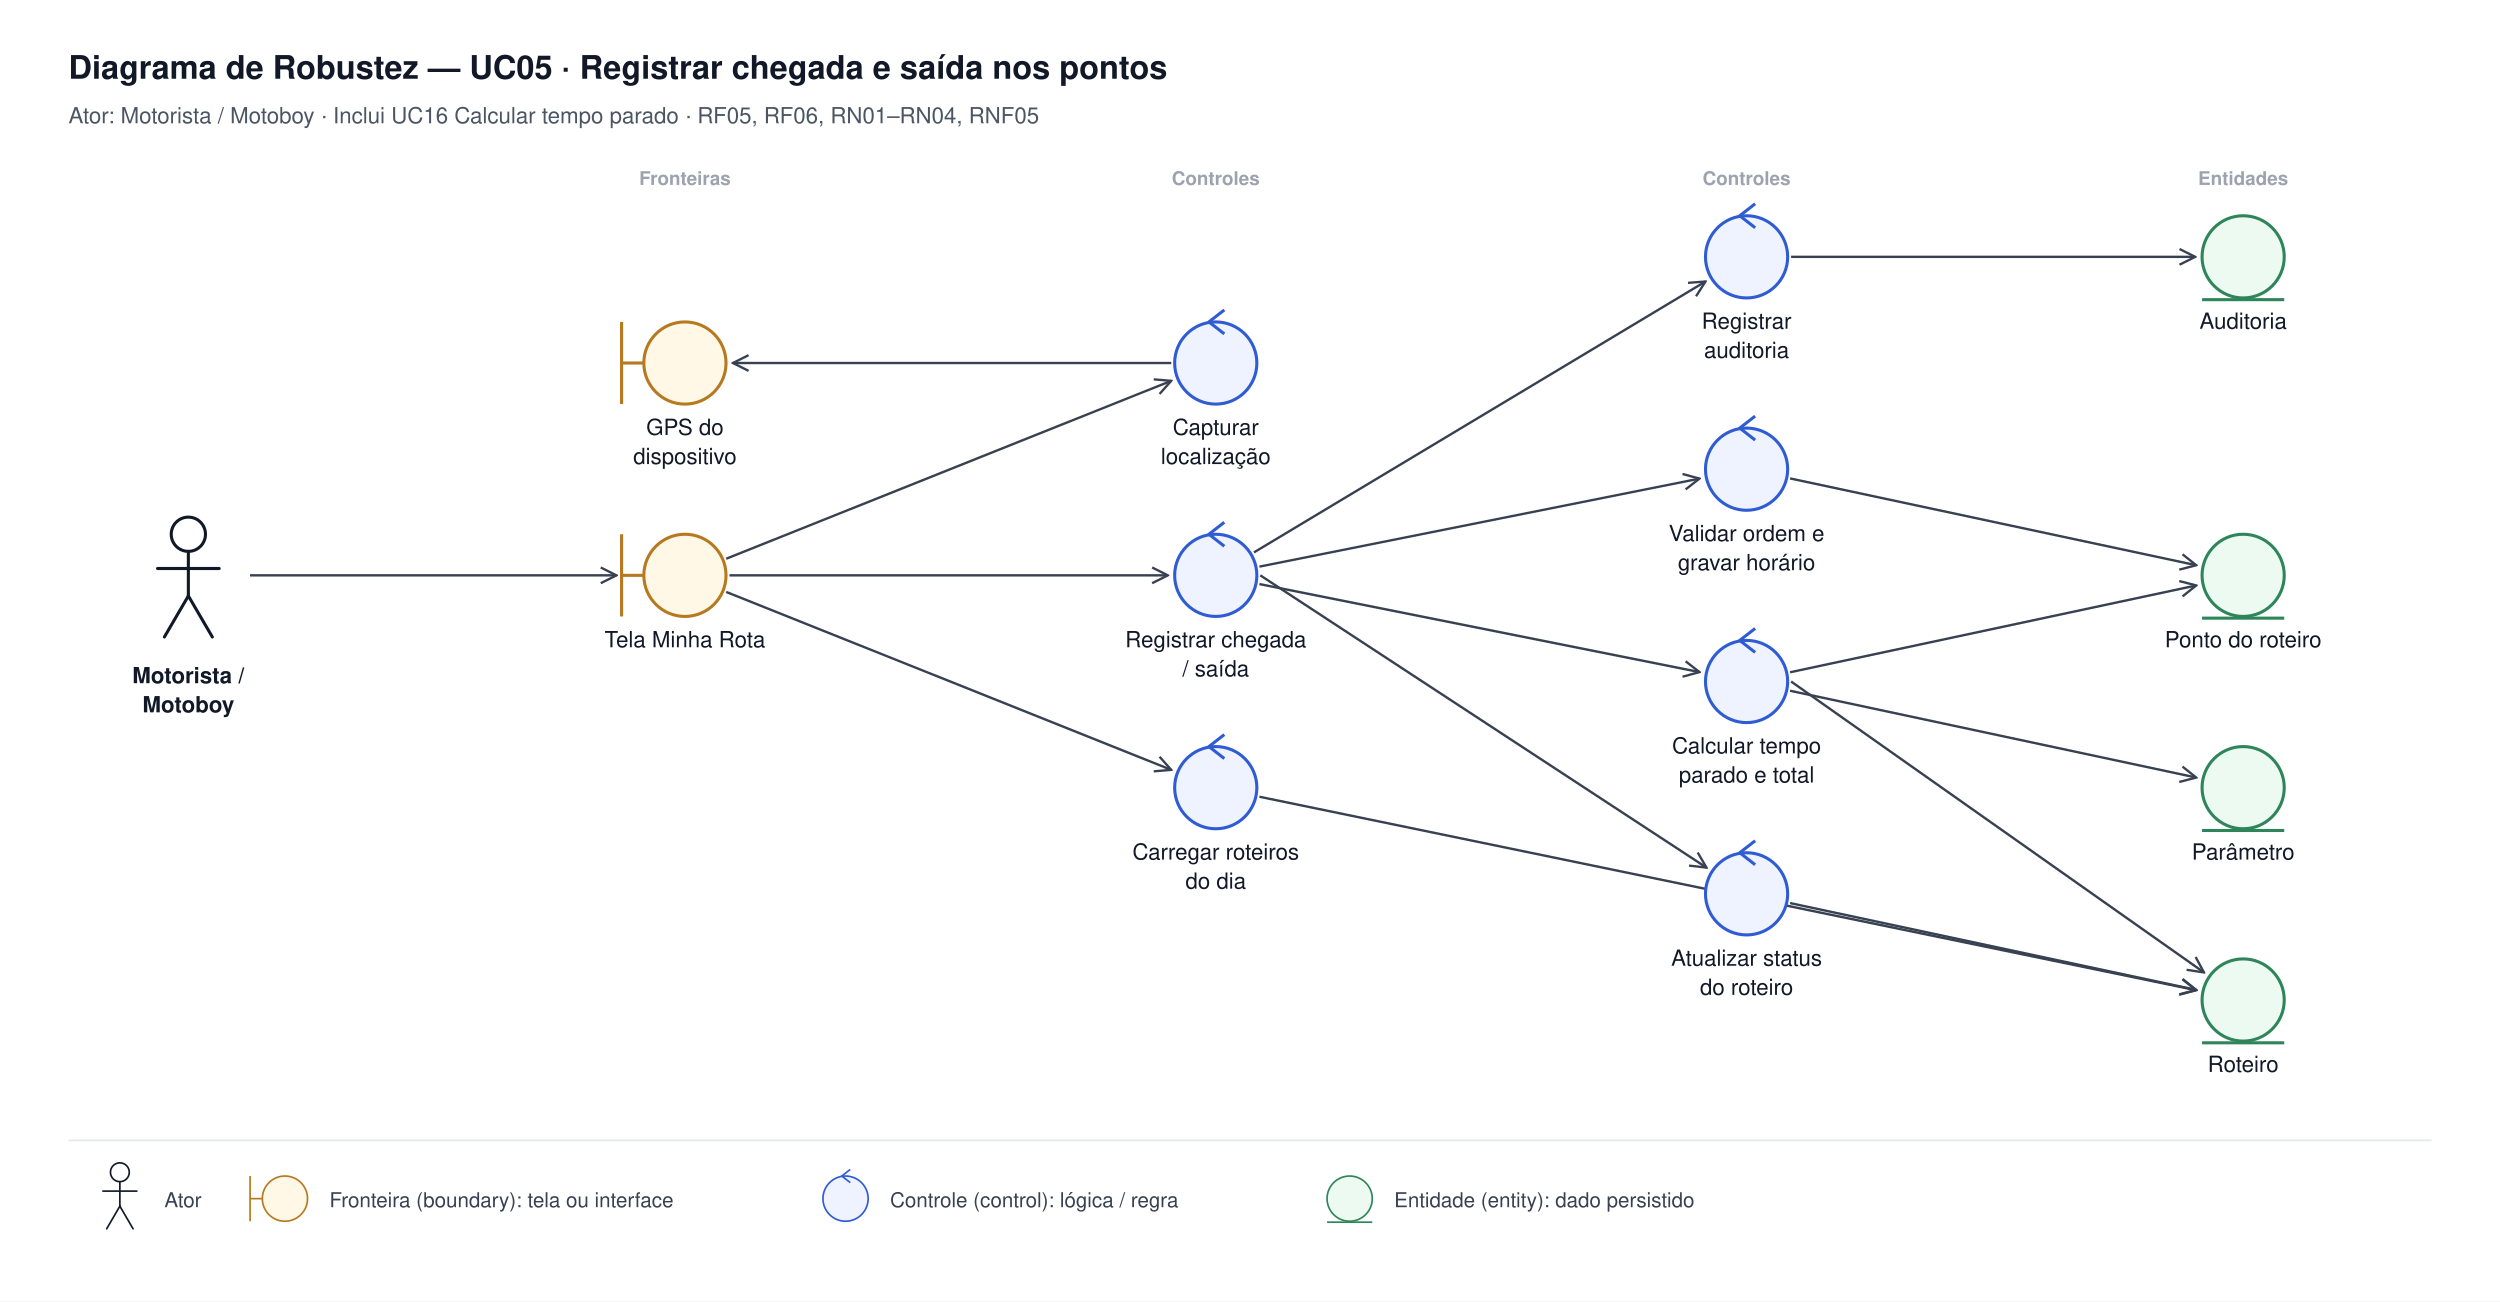
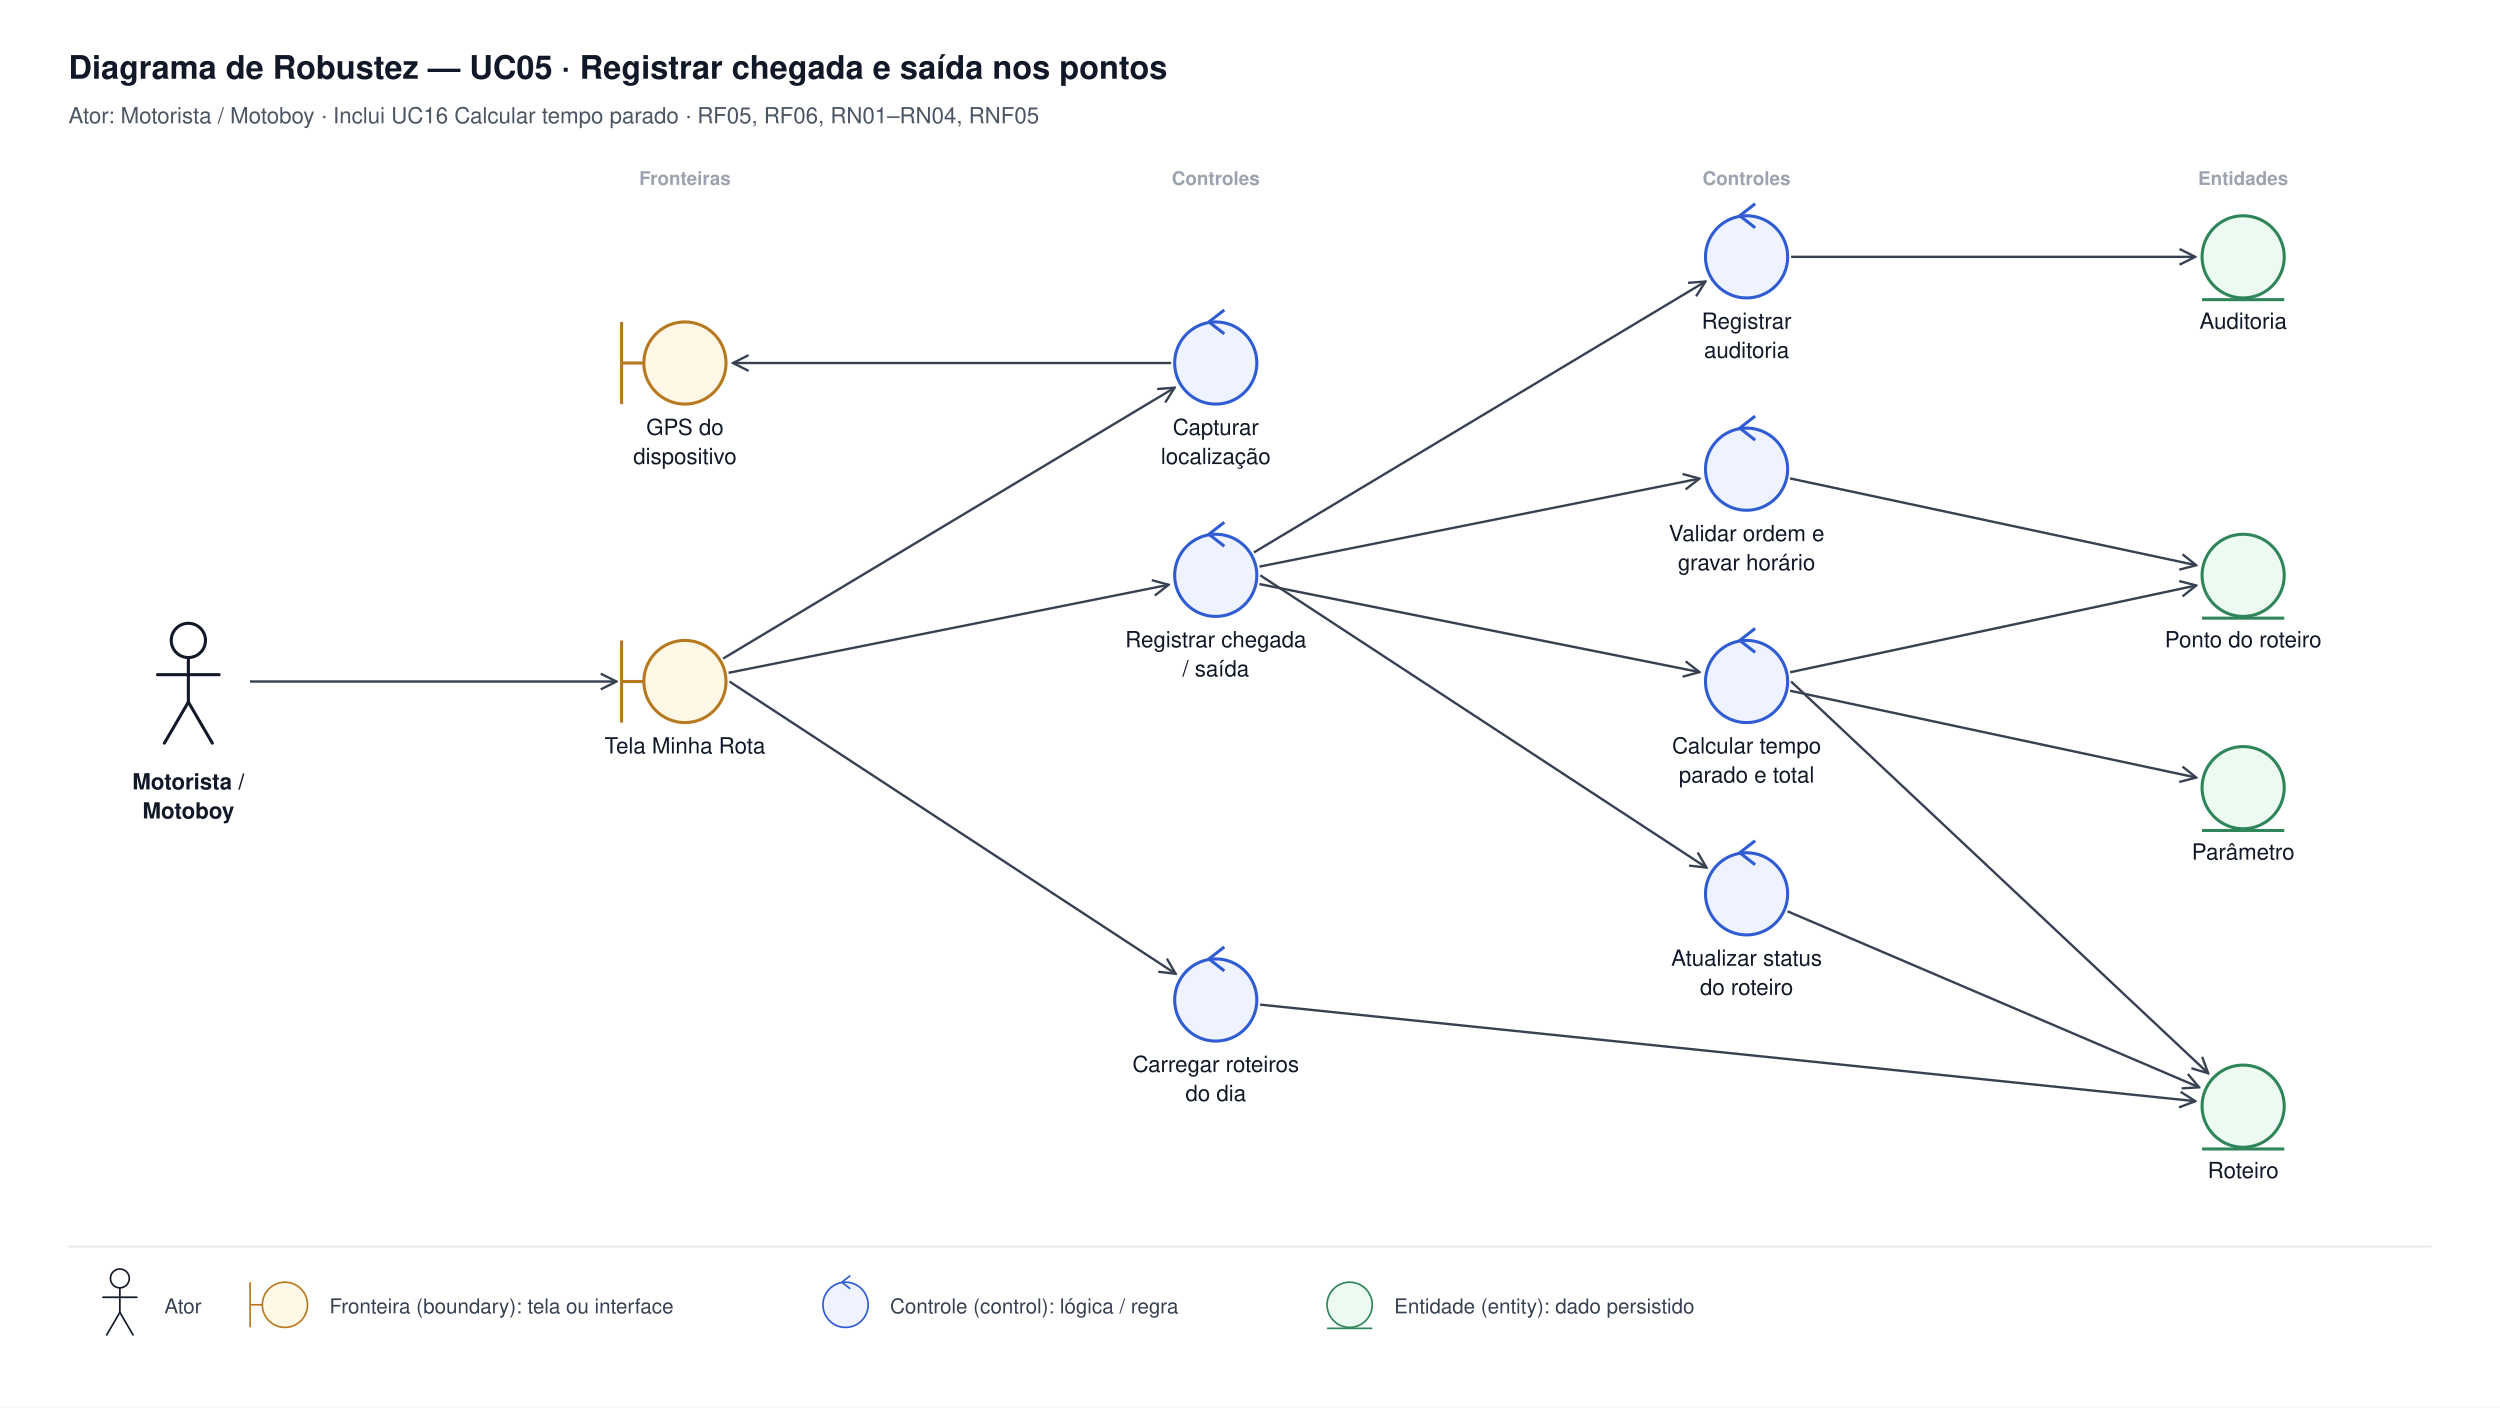
- <svg xmlns="http://www.w3.org/2000/svg" width="1460" height="760" viewBox="0 0 1460 760">
+ <svg xmlns="http://www.w3.org/2000/svg" width="1460" height="822" viewBox="0 0 1460 822">
  <defs>
    <marker id="seta" viewBox="0 0 12 12" refX="11" refY="6" markerWidth="11" markerHeight="11" markerUnits="userSpaceOnUse" orient="auto">
      <path d="M1,1 L11,6 L1,11" fill="none" stroke="#374151" stroke-width="1.5" />
    </marker>
  </defs>
-   <rect width="1460" height="760" fill="#fff" />
+   <rect width="1460" height="822" fill="#fff" />
  <text x="40.0" y="46.0" font-family="Segoe UI, Helvetica, Arial, sans-serif" font-size="19" font-weight="700" fill="#111827" text-anchor="start">Diagrama de Robustez — UC05 · Registrar chegada e saída nos pontos</text>
  <text x="40.0" y="72.0" font-family="Segoe UI, Helvetica, Arial, sans-serif" font-size="13" font-weight="400" fill="#4b5563" text-anchor="start">Ator: Motorista / Motoboy · Inclui UC16 Calcular tempo parado · RF05, RF06, RN01–RN04, RNF05</text>
  <text x="400.0" y="108.0" font-family="Segoe UI, Helvetica, Arial, sans-serif" font-size="11" font-weight="600" fill="#9ca3af" text-anchor="middle">Fronteiras</text>
  <text x="710.0" y="108.0" font-family="Segoe UI, Helvetica, Arial, sans-serif" font-size="11" font-weight="600" fill="#9ca3af" text-anchor="middle">Controles</text>
  <text x="1020.0" y="108.0" font-family="Segoe UI, Helvetica, Arial, sans-serif" font-size="11" font-weight="600" fill="#9ca3af" text-anchor="middle">Controles</text>
  <text x="1310.0" y="108.0" font-family="Segoe UI, Helvetica, Arial, sans-serif" font-size="11" font-weight="600" fill="#9ca3af" text-anchor="middle">Entidades</text>
-   <line x1="146.0" y1="336.0" x2="360.0" y2="336.0" stroke="#374151" stroke-width="1.4" marker-end="url(#seta)" />
-   <line x1="424.1" y1="345.7" x2="684.0" y2="449.6" stroke="#374151" stroke-width="1.4" marker-end="url(#seta)" />
-   <line x1="735.5" y1="465.3" x2="1282.6" y2="578.3" stroke="#374151" stroke-width="1.4" marker-end="url(#seta)" />
-   <line x1="424.1" y1="326.3" x2="684.0" y2="222.4" stroke="#374151" stroke-width="1.4" marker-end="url(#seta)" />
+   <line x1="146.0" y1="398.0" x2="360.0" y2="398.0" stroke="#374151" stroke-width="1.4" marker-end="url(#seta)" />
+   <line x1="426.0" y1="398.0" x2="686.6" y2="568.7" stroke="#374151" stroke-width="1.4" marker-end="url(#seta)" />
+   <line x1="735.9" y1="586.7" x2="1282.1" y2="643.1" stroke="#374151" stroke-width="1.4" marker-end="url(#seta)" />
+   <line x1="422.3" y1="384.6" x2="686.0" y2="226.4" stroke="#374151" stroke-width="1.4" marker-end="url(#seta)" />
  <line x1="684.0" y1="212.0" x2="428.0" y2="212.0" stroke="#374151" stroke-width="1.4" marker-end="url(#seta)" />
-   <line x1="426.0" y1="336.0" x2="682.0" y2="336.0" stroke="#374151" stroke-width="1.4" marker-end="url(#seta)" />
+   <line x1="425.5" y1="392.9" x2="682.5" y2="341.5" stroke="#374151" stroke-width="1.4" marker-end="url(#seta)" />
  <line x1="735.5" y1="330.9" x2="992.5" y2="279.5" stroke="#374151" stroke-width="1.4" marker-end="url(#seta)" />
  <line x1="735.5" y1="341.1" x2="992.5" y2="392.5" stroke="#374151" stroke-width="1.4" marker-end="url(#seta)" />
  <line x1="736.0" y1="336.0" x2="996.6" y2="506.7" stroke="#374151" stroke-width="1.4" marker-end="url(#seta)" />
  <line x1="732.3" y1="322.6" x2="996.0" y2="164.4" stroke="#374151" stroke-width="1.4" marker-end="url(#seta)" />
  <line x1="1045.4" y1="279.4" x2="1282.6" y2="330.1" stroke="#374151" stroke-width="1.4" marker-end="url(#seta)" />
  <line x1="1045.4" y1="392.6" x2="1282.6" y2="341.9" stroke="#374151" stroke-width="1.4" marker-end="url(#seta)" />
  <line x1="1045.4" y1="403.4" x2="1282.6" y2="454.1" stroke="#374151" stroke-width="1.4" marker-end="url(#seta)" />
-   <line x1="1046.0" y1="398.0" x2="1287.1" y2="567.9" stroke="#374151" stroke-width="1.4" marker-end="url(#seta)" />
-   <line x1="1045.4" y1="527.4" x2="1282.6" y2="578.1" stroke="#374151" stroke-width="1.4" marker-end="url(#seta)" />
+   <line x1="1046.0" y1="398.0" x2="1289.6" y2="626.8" stroke="#374151" stroke-width="1.4" marker-end="url(#seta)" />
+   <line x1="1043.9" y1="532.2" x2="1284.3" y2="635.0" stroke="#374151" stroke-width="1.4" marker-end="url(#seta)" />
  <line x1="1046.0" y1="150.0" x2="1282.0" y2="150.0" stroke="#374151" stroke-width="1.4" marker-end="url(#seta)" />
  <g stroke="#111827" stroke-width="1.8" fill="none" stroke-linecap="round">
-     <circle cx="110" cy="312.0" r="10" fill="#fff" />
-     <line x1="110" y1="322.0" x2="110" y2="348.0" />
-     <line x1="92" y1="332.0" x2="128" y2="332.0" />
-     <line x1="110" y1="348.0" x2="96" y2="372.0" />
-     <line x1="110" y1="348.0" x2="124" y2="372.0" />
+     <circle cx="110" cy="374.0" r="10" fill="#fff" />
+     <line x1="110" y1="384.0" x2="110" y2="410.0" />
+     <line x1="92" y1="394.0" x2="128" y2="394.0" />
+     <line x1="110" y1="410.0" x2="96" y2="434.0" />
+     <line x1="110" y1="410.0" x2="124" y2="434.0" />
  </g>
-   <text x="110.0" y="399.0" font-family="Segoe UI, Helvetica, Arial, sans-serif" font-size="13" font-weight="600" fill="#111827" text-anchor="middle" stroke="#ffffff" stroke-width="5" stroke-linejoin="round" paint-order="stroke">Motorista /</text>
-   <text x="110.0" y="416.0" font-family="Segoe UI, Helvetica, Arial, sans-serif" font-size="13" font-weight="600" fill="#111827" text-anchor="middle" stroke="#ffffff" stroke-width="5" stroke-linejoin="round" paint-order="stroke">Motoboy</text>
-   <circle cx="400" cy="336.0" r="24" fill="#fff8e6" stroke="#b7791f" stroke-width="1.8" />
-   <line x1="363" y1="312.0" x2="363" y2="360.0" stroke="#b7791f" stroke-width="1.8" />
-   <line x1="363" y1="336.0" x2="376" y2="336.0" stroke="#b7791f" stroke-width="1.8" />
-   <text x="400.0" y="378.0" font-family="Segoe UI, Helvetica, Arial, sans-serif" font-size="13" font-weight="500" fill="#111827" text-anchor="middle" stroke="#ffffff" stroke-width="5" stroke-linejoin="round" paint-order="stroke">Tela Minha Rota</text>
+   <text x="110.0" y="461.0" font-family="Segoe UI, Helvetica, Arial, sans-serif" font-size="13" font-weight="600" fill="#111827" text-anchor="middle" stroke="#ffffff" stroke-width="5" stroke-linejoin="round" paint-order="stroke">Motorista /</text>
+   <text x="110.0" y="478.0" font-family="Segoe UI, Helvetica, Arial, sans-serif" font-size="13" font-weight="600" fill="#111827" text-anchor="middle" stroke="#ffffff" stroke-width="5" stroke-linejoin="round" paint-order="stroke">Motoboy</text>
+   <circle cx="400" cy="398.0" r="24" fill="#fff8e6" stroke="#b7791f" stroke-width="1.8" />
+   <line x1="363" y1="374.0" x2="363" y2="422.0" stroke="#b7791f" stroke-width="1.8" />
+   <line x1="363" y1="398.0" x2="376" y2="398.0" stroke="#b7791f" stroke-width="1.8" />
+   <text x="400.0" y="440.0" font-family="Segoe UI, Helvetica, Arial, sans-serif" font-size="13" font-weight="500" fill="#111827" text-anchor="middle" stroke="#ffffff" stroke-width="5" stroke-linejoin="round" paint-order="stroke">Tela Minha Rota</text>
  <circle cx="400" cy="212.0" r="24" fill="#fff8e6" stroke="#b7791f" stroke-width="1.8" />
  <line x1="363" y1="188.0" x2="363" y2="236.0" stroke="#b7791f" stroke-width="1.8" />
  <line x1="363" y1="212.0" x2="376" y2="212.0" stroke="#b7791f" stroke-width="1.8" />
  <text x="400.0" y="254.0" font-family="Segoe UI, Helvetica, Arial, sans-serif" font-size="13" font-weight="500" fill="#111827" text-anchor="middle" stroke="#ffffff" stroke-width="5" stroke-linejoin="round" paint-order="stroke">GPS do</text>
  <text x="400.0" y="271.0" font-family="Segoe UI, Helvetica, Arial, sans-serif" font-size="13" font-weight="500" fill="#111827" text-anchor="middle" stroke="#ffffff" stroke-width="5" stroke-linejoin="round" paint-order="stroke">dispositivo</text>
-   <circle cx="710" cy="460.0" r="24" fill="#eef3ff" stroke="#2f5bd3" stroke-width="1.8" />
-   <path d="M715,429.0 L706,436.0 L715,443.0" fill="none" stroke="#2f5bd3" stroke-width="1.8" stroke-linejoin="round" />
-   <text x="710.0" y="502.0" font-family="Segoe UI, Helvetica, Arial, sans-serif" font-size="13" font-weight="500" fill="#111827" text-anchor="middle" stroke="#ffffff" stroke-width="5" stroke-linejoin="round" paint-order="stroke">Carregar roteiros</text>
-   <text x="710.0" y="519.0" font-family="Segoe UI, Helvetica, Arial, sans-serif" font-size="13" font-weight="500" fill="#111827" text-anchor="middle" stroke="#ffffff" stroke-width="5" stroke-linejoin="round" paint-order="stroke">do dia</text>
+   <circle cx="710" cy="584.0" r="24" fill="#eef3ff" stroke="#2f5bd3" stroke-width="1.8" />
+   <path d="M715,553.0 L706,560.0 L715,567.0" fill="none" stroke="#2f5bd3" stroke-width="1.8" stroke-linejoin="round" />
+   <text x="710.0" y="626.0" font-family="Segoe UI, Helvetica, Arial, sans-serif" font-size="13" font-weight="500" fill="#111827" text-anchor="middle" stroke="#ffffff" stroke-width="5" stroke-linejoin="round" paint-order="stroke">Carregar roteiros</text>
+   <text x="710.0" y="643.0" font-family="Segoe UI, Helvetica, Arial, sans-serif" font-size="13" font-weight="500" fill="#111827" text-anchor="middle" stroke="#ffffff" stroke-width="5" stroke-linejoin="round" paint-order="stroke">do dia</text>
  <circle cx="710" cy="212.0" r="24" fill="#eef3ff" stroke="#2f5bd3" stroke-width="1.8" />
  <path d="M715,181.0 L706,188.0 L715,195.0" fill="none" stroke="#2f5bd3" stroke-width="1.8" stroke-linejoin="round" />
  <text x="710.0" y="254.0" font-family="Segoe UI, Helvetica, Arial, sans-serif" font-size="13" font-weight="500" fill="#111827" text-anchor="middle" stroke="#ffffff" stroke-width="5" stroke-linejoin="round" paint-order="stroke">Capturar</text>
  <text x="710.0" y="271.0" font-family="Segoe UI, Helvetica, Arial, sans-serif" font-size="13" font-weight="500" fill="#111827" text-anchor="middle" stroke="#ffffff" stroke-width="5" stroke-linejoin="round" paint-order="stroke">localização</text>
  <circle cx="710" cy="336.0" r="24" fill="#eef3ff" stroke="#2f5bd3" stroke-width="1.8" />
  <path d="M715,305.0 L706,312.0 L715,319.0" fill="none" stroke="#2f5bd3" stroke-width="1.8" stroke-linejoin="round" />
  <text x="710.0" y="378.0" font-family="Segoe UI, Helvetica, Arial, sans-serif" font-size="13" font-weight="500" fill="#111827" text-anchor="middle" stroke="#ffffff" stroke-width="5" stroke-linejoin="round" paint-order="stroke">Registrar chegada</text>
  <text x="710.0" y="395.0" font-family="Segoe UI, Helvetica, Arial, sans-serif" font-size="13" font-weight="500" fill="#111827" text-anchor="middle" stroke="#ffffff" stroke-width="5" stroke-linejoin="round" paint-order="stroke">/ saída</text>
  <circle cx="1020" cy="274.0" r="24" fill="#eef3ff" stroke="#2f5bd3" stroke-width="1.8" />
  <path d="M1025,243.0 L1016,250.0 L1025,257.0" fill="none" stroke="#2f5bd3" stroke-width="1.8" stroke-linejoin="round" />
  <text x="1020.0" y="316.0" font-family="Segoe UI, Helvetica, Arial, sans-serif" font-size="13" font-weight="500" fill="#111827" text-anchor="middle" stroke="#ffffff" stroke-width="5" stroke-linejoin="round" paint-order="stroke">Validar ordem e</text>
  <text x="1020.0" y="333.0" font-family="Segoe UI, Helvetica, Arial, sans-serif" font-size="13" font-weight="500" fill="#111827" text-anchor="middle" stroke="#ffffff" stroke-width="5" stroke-linejoin="round" paint-order="stroke">gravar horário</text>
  <circle cx="1020" cy="398.0" r="24" fill="#eef3ff" stroke="#2f5bd3" stroke-width="1.8" />
  <path d="M1025,367.0 L1016,374.0 L1025,381.0" fill="none" stroke="#2f5bd3" stroke-width="1.8" stroke-linejoin="round" />
  <text x="1020.0" y="440.0" font-family="Segoe UI, Helvetica, Arial, sans-serif" font-size="13" font-weight="500" fill="#111827" text-anchor="middle" stroke="#ffffff" stroke-width="5" stroke-linejoin="round" paint-order="stroke">Calcular tempo</text>
  <text x="1020.0" y="457.0" font-family="Segoe UI, Helvetica, Arial, sans-serif" font-size="13" font-weight="500" fill="#111827" text-anchor="middle" stroke="#ffffff" stroke-width="5" stroke-linejoin="round" paint-order="stroke">parado e total</text>
  <circle cx="1020" cy="522.0" r="24" fill="#eef3ff" stroke="#2f5bd3" stroke-width="1.8" />
  <path d="M1025,491.0 L1016,498.0 L1025,505.0" fill="none" stroke="#2f5bd3" stroke-width="1.8" stroke-linejoin="round" />
  <text x="1020.0" y="564.0" font-family="Segoe UI, Helvetica, Arial, sans-serif" font-size="13" font-weight="500" fill="#111827" text-anchor="middle" stroke="#ffffff" stroke-width="5" stroke-linejoin="round" paint-order="stroke">Atualizar status</text>
  <text x="1020.0" y="581.0" font-family="Segoe UI, Helvetica, Arial, sans-serif" font-size="13" font-weight="500" fill="#111827" text-anchor="middle" stroke="#ffffff" stroke-width="5" stroke-linejoin="round" paint-order="stroke">do roteiro</text>
  <circle cx="1020" cy="150.0" r="24" fill="#eef3ff" stroke="#2f5bd3" stroke-width="1.8" />
  <path d="M1025,119.0 L1016,126.0 L1025,133.0" fill="none" stroke="#2f5bd3" stroke-width="1.8" stroke-linejoin="round" />
  <text x="1020.0" y="192.0" font-family="Segoe UI, Helvetica, Arial, sans-serif" font-size="13" font-weight="500" fill="#111827" text-anchor="middle" stroke="#ffffff" stroke-width="5" stroke-linejoin="round" paint-order="stroke">Registrar</text>
  <text x="1020.0" y="209.0" font-family="Segoe UI, Helvetica, Arial, sans-serif" font-size="13" font-weight="500" fill="#111827" text-anchor="middle" stroke="#ffffff" stroke-width="5" stroke-linejoin="round" paint-order="stroke">auditoria</text>
-   <circle cx="1310" cy="584.0" r="24" fill="#ecfaf2" stroke="#2f855a" stroke-width="1.8" />
-   <line x1="1286" y1="609.0" x2="1334" y2="609.0" stroke="#2f855a" stroke-width="1.8" />
-   <text x="1310.0" y="626.0" font-family="Segoe UI, Helvetica, Arial, sans-serif" font-size="13" font-weight="500" fill="#111827" text-anchor="middle" stroke="#ffffff" stroke-width="5" stroke-linejoin="round" paint-order="stroke">Roteiro</text>
+   <circle cx="1310" cy="646.0" r="24" fill="#ecfaf2" stroke="#2f855a" stroke-width="1.8" />
+   <line x1="1286" y1="671.0" x2="1334" y2="671.0" stroke="#2f855a" stroke-width="1.8" />
+   <text x="1310.0" y="688.0" font-family="Segoe UI, Helvetica, Arial, sans-serif" font-size="13" font-weight="500" fill="#111827" text-anchor="middle" stroke="#ffffff" stroke-width="5" stroke-linejoin="round" paint-order="stroke">Roteiro</text>
  <circle cx="1310" cy="336.0" r="24" fill="#ecfaf2" stroke="#2f855a" stroke-width="1.8" />
  <line x1="1286" y1="361.0" x2="1334" y2="361.0" stroke="#2f855a" stroke-width="1.8" />
  <text x="1310.0" y="378.0" font-family="Segoe UI, Helvetica, Arial, sans-serif" font-size="13" font-weight="500" fill="#111827" text-anchor="middle" stroke="#ffffff" stroke-width="5" stroke-linejoin="round" paint-order="stroke">Ponto do roteiro</text>
  <circle cx="1310" cy="460.0" r="24" fill="#ecfaf2" stroke="#2f855a" stroke-width="1.8" />
  <line x1="1286" y1="485.0" x2="1334" y2="485.0" stroke="#2f855a" stroke-width="1.8" />
  <text x="1310.0" y="502.0" font-family="Segoe UI, Helvetica, Arial, sans-serif" font-size="13" font-weight="500" fill="#111827" text-anchor="middle" stroke="#ffffff" stroke-width="5" stroke-linejoin="round" paint-order="stroke">Parâmetro</text>
  <circle cx="1310" cy="150.0" r="24" fill="#ecfaf2" stroke="#2f855a" stroke-width="1.8" />
  <line x1="1286" y1="175.0" x2="1334" y2="175.0" stroke="#2f855a" stroke-width="1.8" />
  <text x="1310.0" y="192.0" font-family="Segoe UI, Helvetica, Arial, sans-serif" font-size="13" font-weight="500" fill="#111827" text-anchor="middle" stroke="#ffffff" stroke-width="5" stroke-linejoin="round" paint-order="stroke">Auditoria</text>
-   <line x1="40" y1="666.0" x2="1420" y2="666.0" stroke="#e5e7eb" />
-   <g transform="translate(70,700.0) scale(0.55) translate(-70,-700.0)">
+   <line x1="40" y1="728.0" x2="1420" y2="728.0" stroke="#e5e7eb" />
+   <g transform="translate(70,762.0) scale(0.55) translate(-70,-762.0)">
    <g stroke="#111827" stroke-width="1.8" fill="none" stroke-linecap="round">
-       <circle cx="70" cy="672.0" r="10" fill="#fff" />
-       <line x1="70" y1="682.0" x2="70" y2="708.0" />
-       <line x1="52" y1="692.0" x2="88" y2="692.0" />
-       <line x1="70" y1="708.0" x2="56" y2="732.0" />
-       <line x1="70" y1="708.0" x2="84" y2="732.0" />
+       <circle cx="70" cy="734.0" r="10" fill="#fff" />
+       <line x1="70" y1="744.0" x2="70" y2="770.0" />
+       <line x1="52" y1="754.0" x2="88" y2="754.0" />
+       <line x1="70" y1="770.0" x2="56" y2="794.0" />
+       <line x1="70" y1="770.0" x2="84" y2="794.0" />
    </g>
  </g>
-   <text x="96.0" y="705.0" font-family="Segoe UI, Helvetica, Arial, sans-serif" font-size="12" font-weight="400" fill="#374151" text-anchor="start">Ator</text>
-   <g transform="translate(166.4,700.0) scale(0.55) translate(-166.4,-700.0)">
-     <circle cx="166.4" cy="700.0" r="24" fill="#fff8e6" stroke="#b7791f" stroke-width="1.8" />
-     <line x1="129.4" y1="676.0" x2="129.4" y2="724.0" stroke="#b7791f" stroke-width="1.8" />
-     <line x1="129.4" y1="700.0" x2="142.4" y2="700.0" stroke="#b7791f" stroke-width="1.8" />
+   <text x="96.0" y="767.0" font-family="Segoe UI, Helvetica, Arial, sans-serif" font-size="12" font-weight="400" fill="#374151" text-anchor="start">Ator</text>
+   <g transform="translate(166.4,762.0) scale(0.55) translate(-166.4,-762.0)">
+     <circle cx="166.4" cy="762.0" r="24" fill="#fff8e6" stroke="#b7791f" stroke-width="1.8" />
+     <line x1="129.4" y1="738.0" x2="129.4" y2="786.0" stroke="#b7791f" stroke-width="1.8" />
+     <line x1="129.4" y1="762.0" x2="142.4" y2="762.0" stroke="#b7791f" stroke-width="1.8" />
  </g>
-   <text x="192.4" y="705.0" font-family="Segoe UI, Helvetica, Arial, sans-serif" font-size="12" font-weight="400" fill="#374151" text-anchor="start">Fronteira (boundary): tela ou interface</text>
-   <g transform="translate(493.8,700.0) scale(0.55) translate(-493.8,-700.0)">
-     <circle cx="493.8" cy="700.0" r="24" fill="#eef3ff" stroke="#2f5bd3" stroke-width="1.8" />
-     <path d="M498.8,669.0 L489.8,676.0 L498.8,683.0" fill="none" stroke="#2f5bd3" stroke-width="1.8" stroke-linejoin="round" />
+   <text x="192.4" y="767.0" font-family="Segoe UI, Helvetica, Arial, sans-serif" font-size="12" font-weight="400" fill="#374151" text-anchor="start">Fronteira (boundary): tela ou interface</text>
+   <g transform="translate(493.8,762.0) scale(0.55) translate(-493.8,-762.0)">
+     <circle cx="493.8" cy="762.0" r="24" fill="#eef3ff" stroke="#2f5bd3" stroke-width="1.8" />
+     <path d="M498.8,731.0 L489.8,738.0 L498.8,745.0" fill="none" stroke="#2f5bd3" stroke-width="1.8" stroke-linejoin="round" />
  </g>
-   <text x="519.8" y="705.0" font-family="Segoe UI, Helvetica, Arial, sans-serif" font-size="12" font-weight="400" fill="#374151" text-anchor="start">Controle (control): lógica / regra</text>
-   <g transform="translate(788.2,700.0) scale(0.55) translate(-788.2,-700.0)">
-     <circle cx="788.2" cy="700.0" r="24" fill="#ecfaf2" stroke="#2f855a" stroke-width="1.8" />
-     <line x1="764.2" y1="725.0" x2="812.2" y2="725.0" stroke="#2f855a" stroke-width="1.8" />
+   <text x="519.8" y="767.0" font-family="Segoe UI, Helvetica, Arial, sans-serif" font-size="12" font-weight="400" fill="#374151" text-anchor="start">Controle (control): lógica / regra</text>
+   <g transform="translate(788.2,762.0) scale(0.55) translate(-788.2,-762.0)">
+     <circle cx="788.2" cy="762.0" r="24" fill="#ecfaf2" stroke="#2f855a" stroke-width="1.8" />
+     <line x1="764.2" y1="787.0" x2="812.2" y2="787.0" stroke="#2f855a" stroke-width="1.8" />
  </g>
-   <text x="814.2" y="705.0" font-family="Segoe UI, Helvetica, Arial, sans-serif" font-size="12" font-weight="400" fill="#374151" text-anchor="start">Entidade (entity): dado persistido</text>
+   <text x="814.2" y="767.0" font-family="Segoe UI, Helvetica, Arial, sans-serif" font-size="12" font-weight="400" fill="#374151" text-anchor="start">Entidade (entity): dado persistido</text>
</svg>
